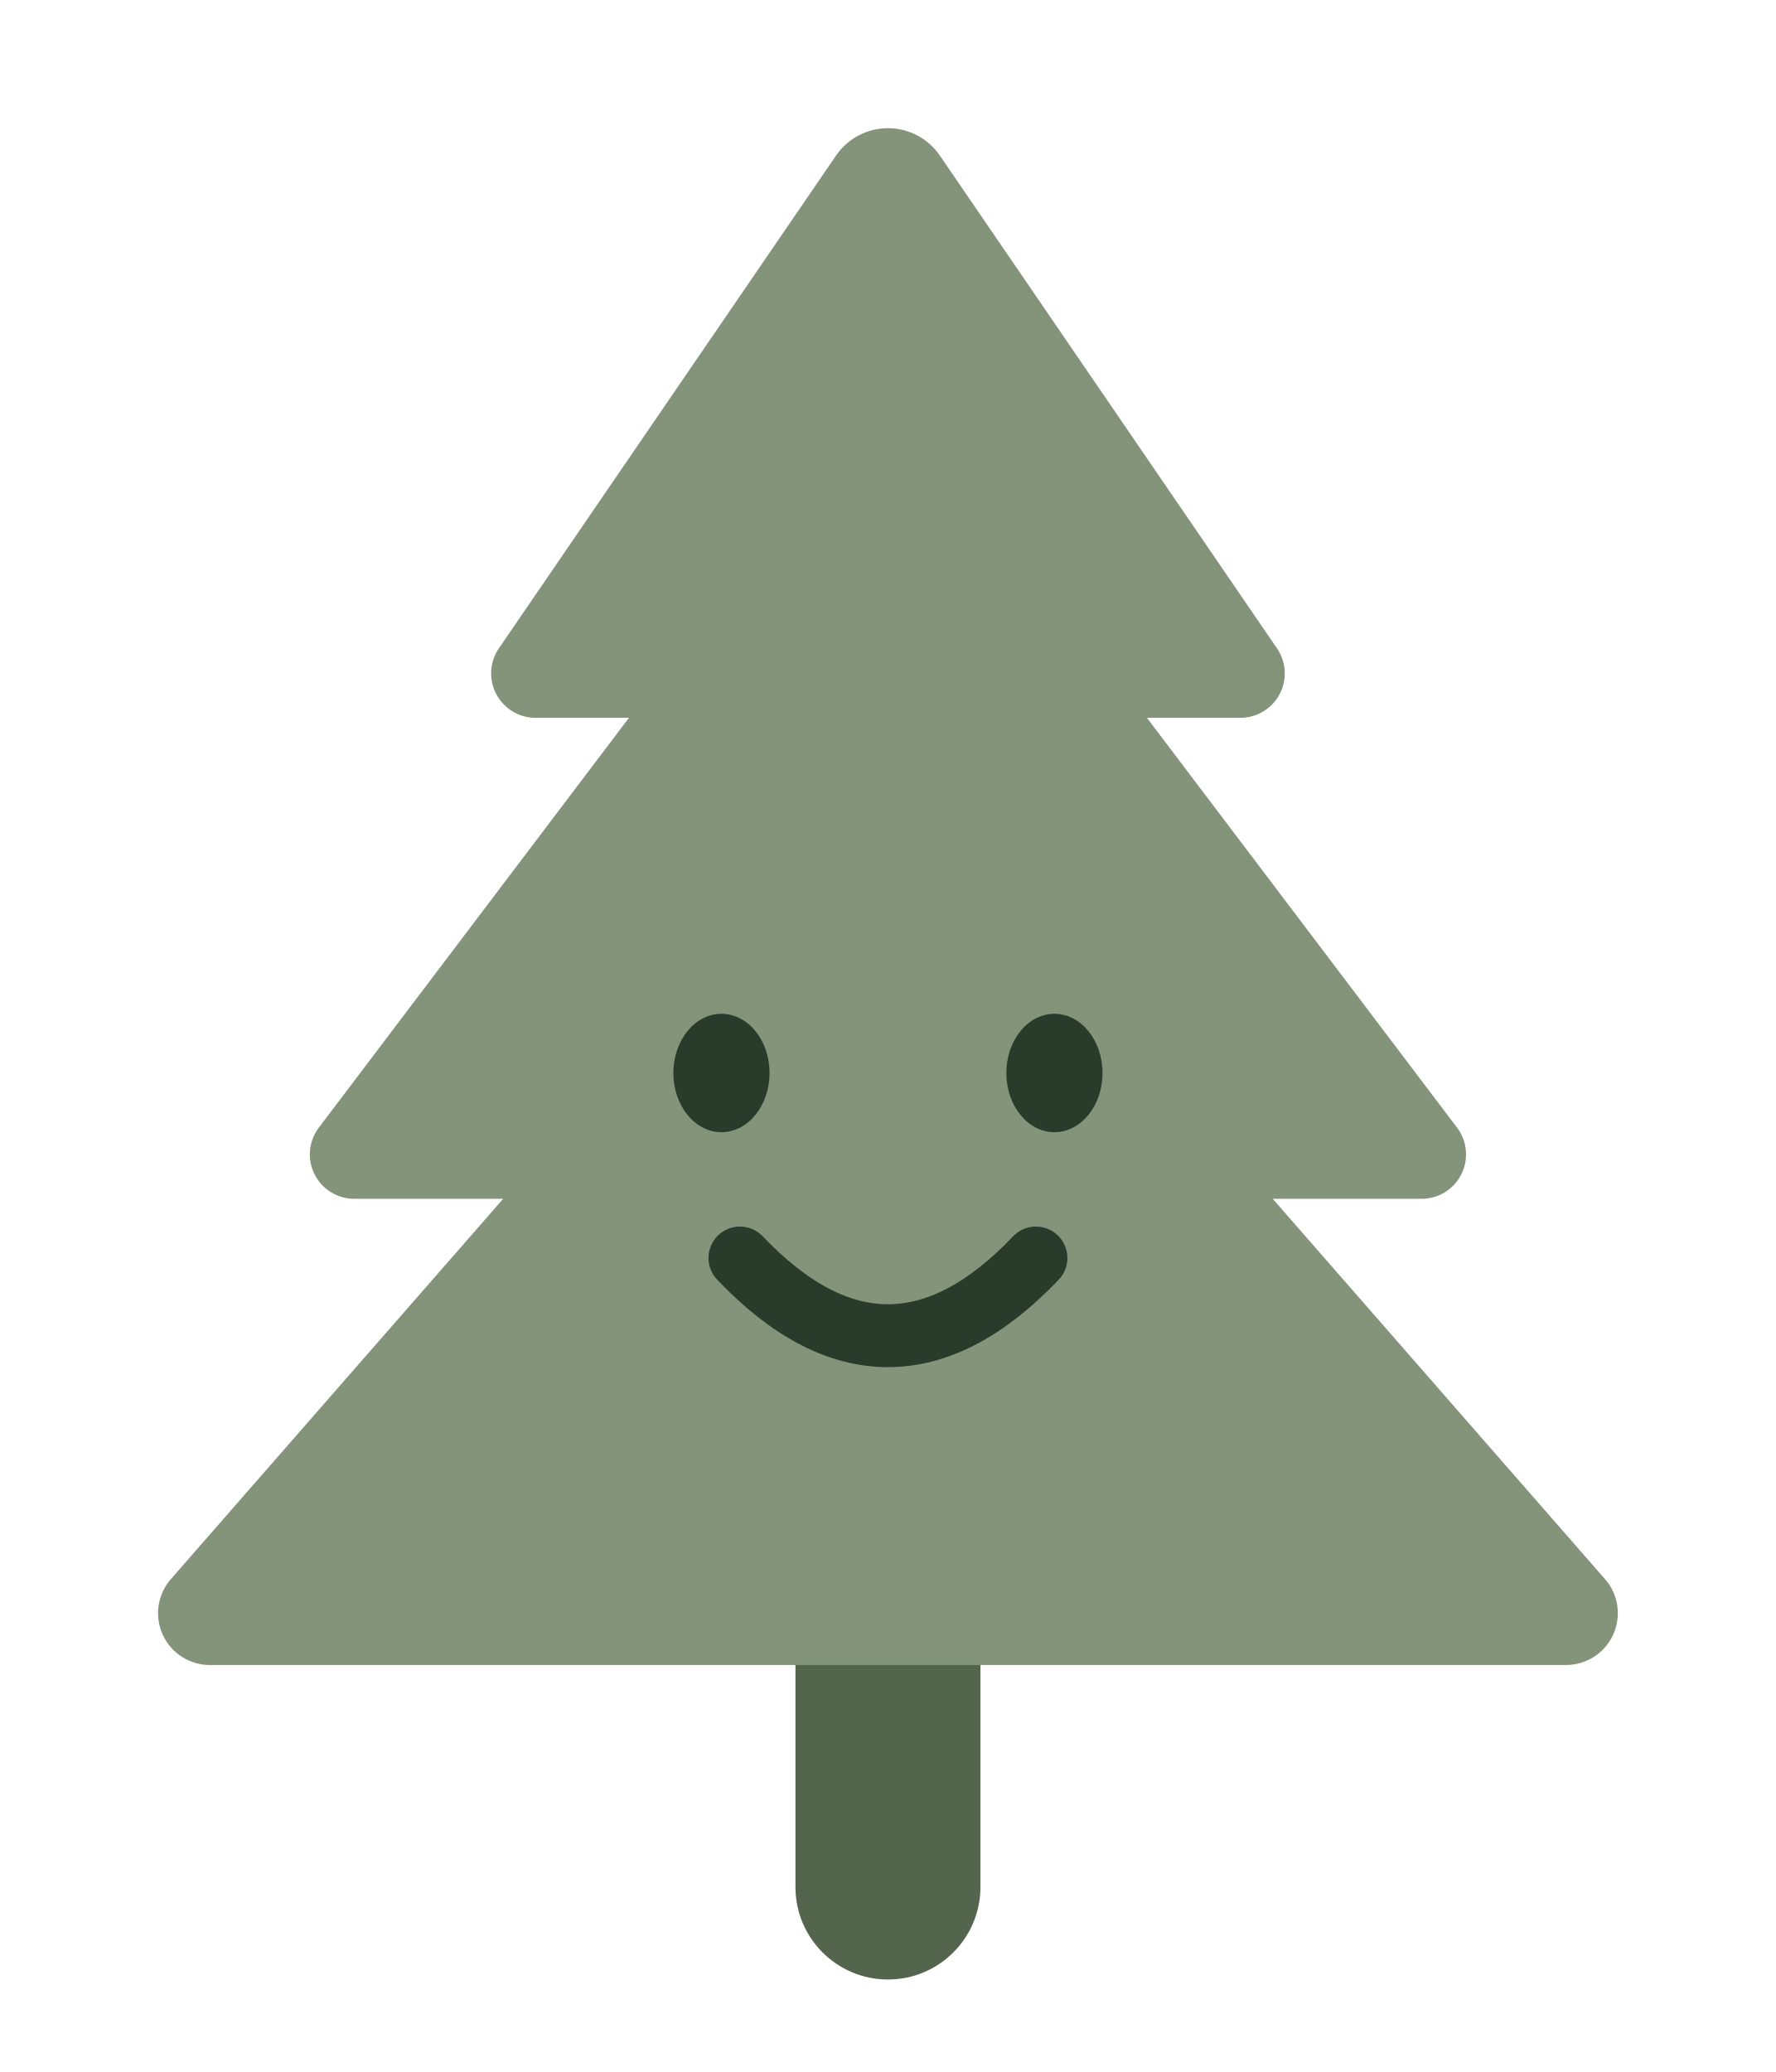
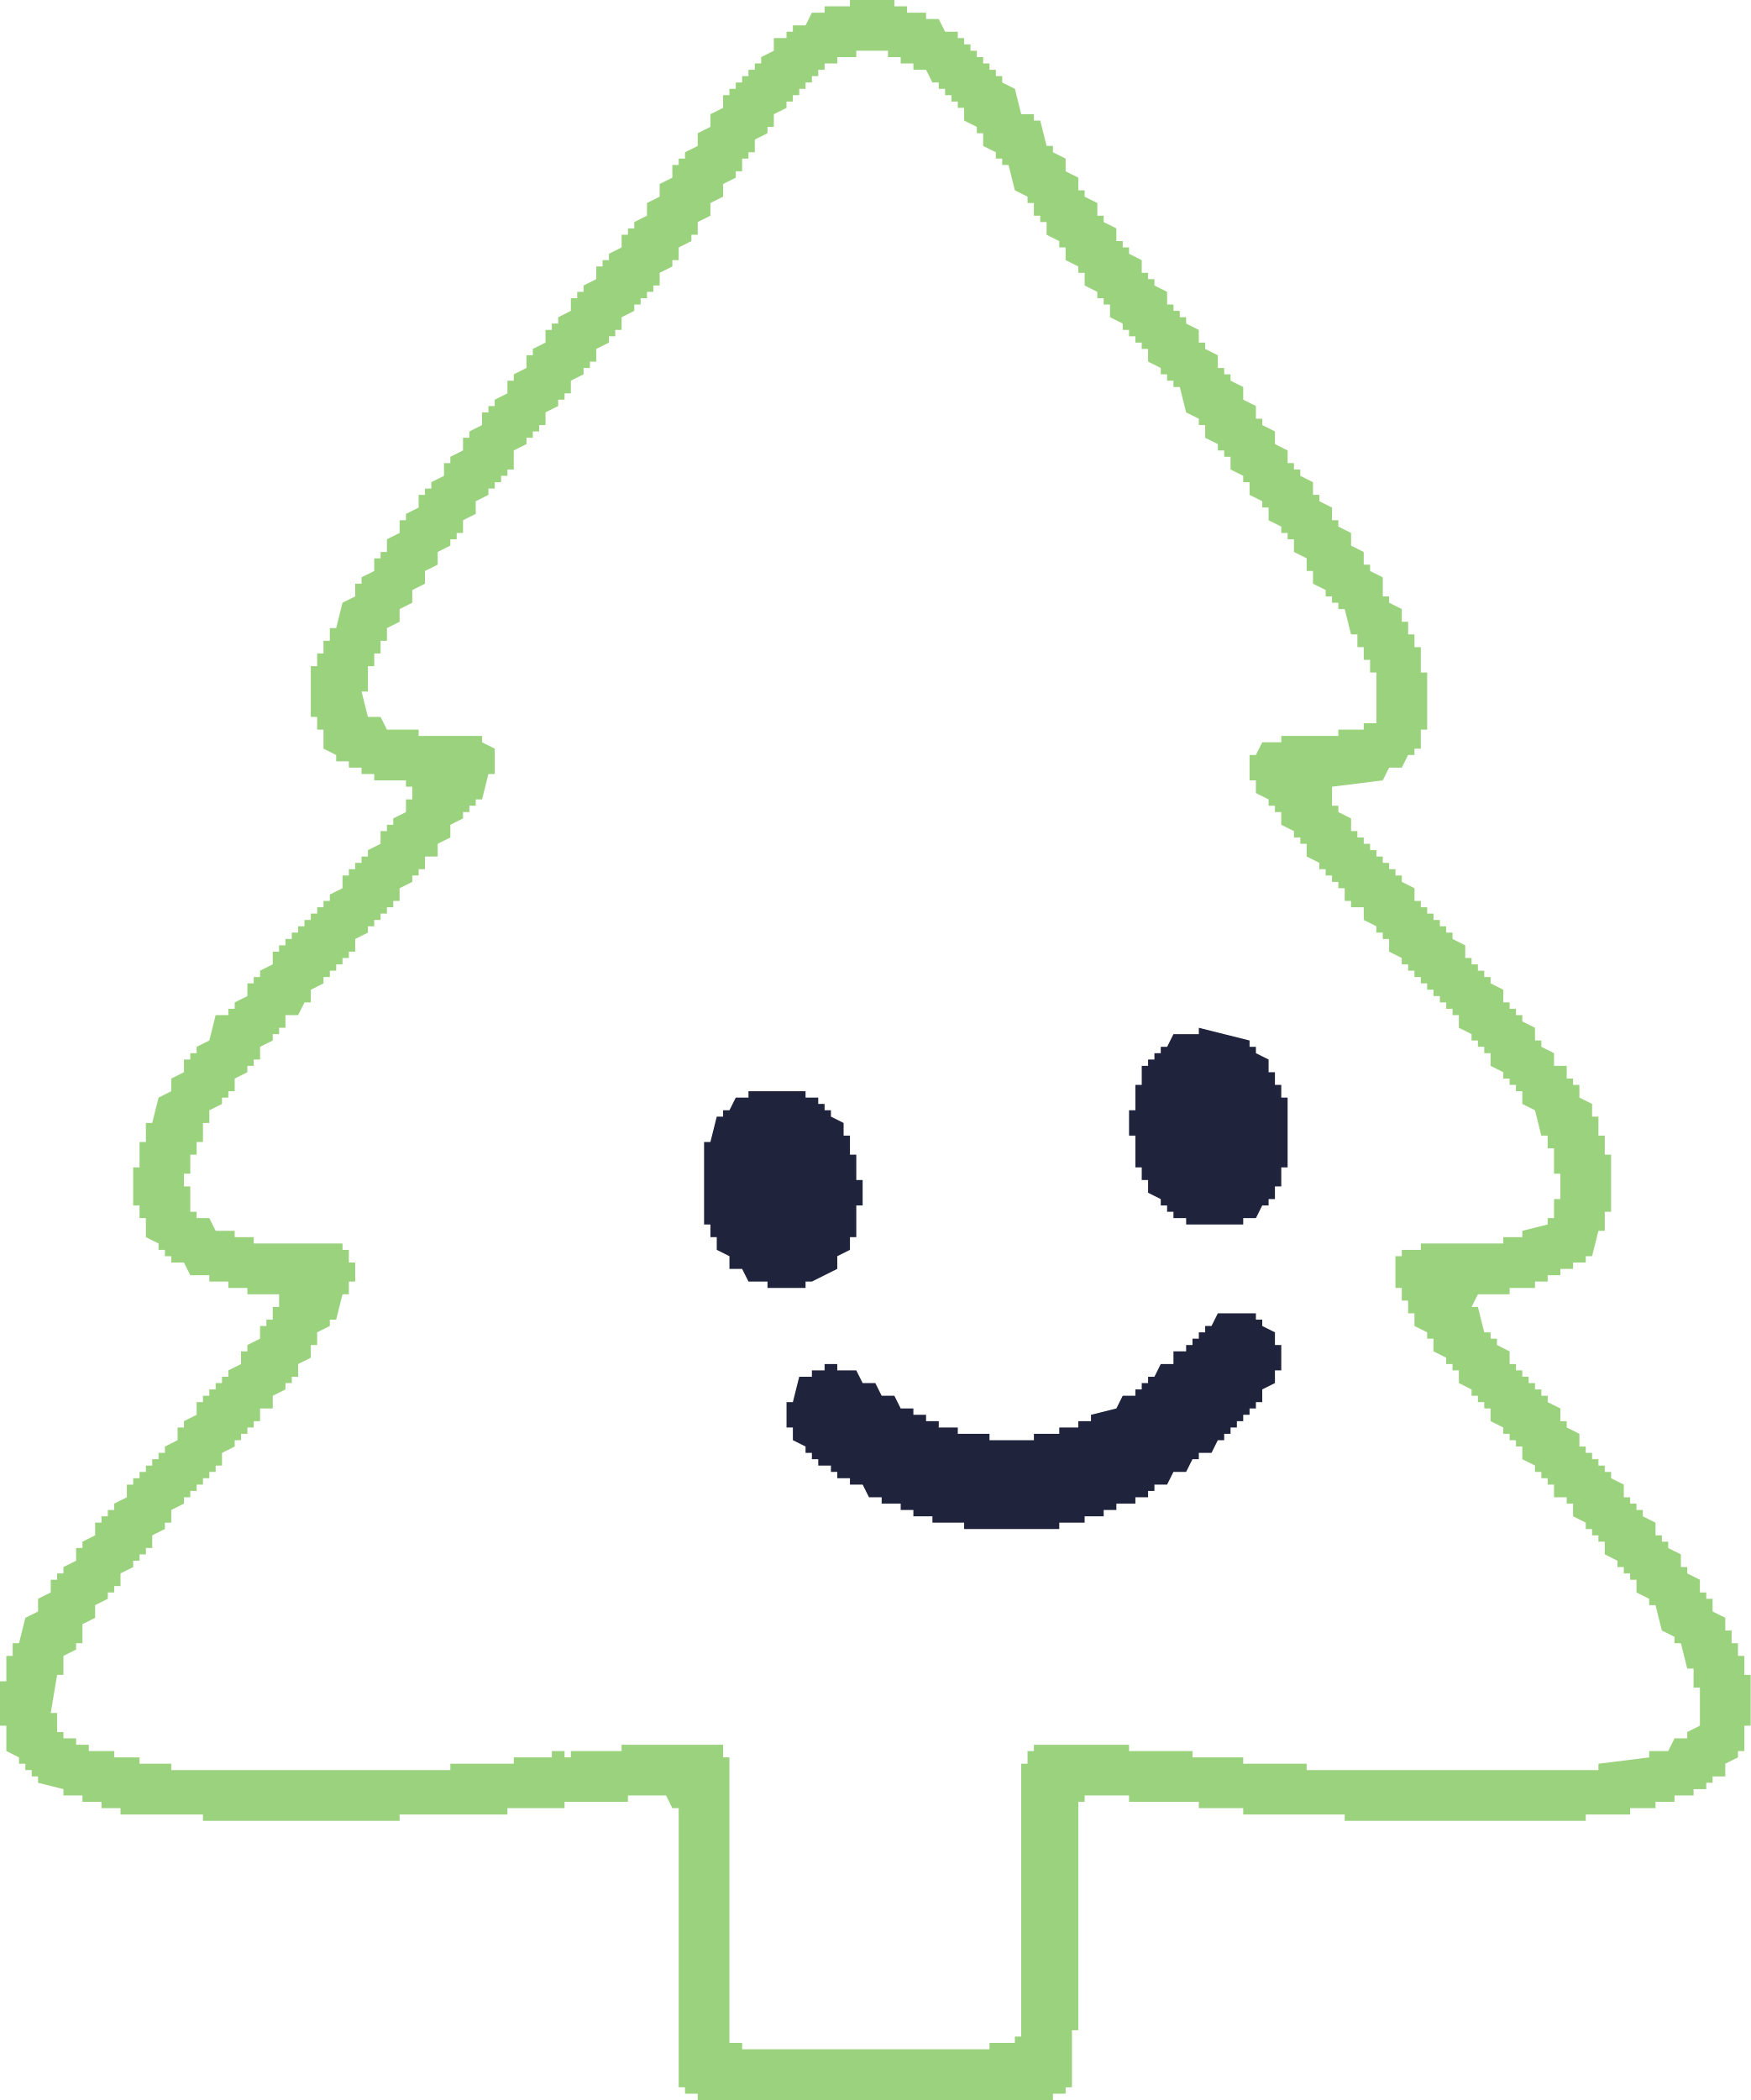
- <svg xmlns="http://www.w3.org/2000/svg" viewBox="0 0 48 56" fill="none">
-   <path d="M21.5 42h5v9a2.5 2.5 0 0 1-5 0z" fill="#53664d" />
-   <path d="M22.6 4.2a1.7 1.7 0 0 1 2.8 0l9.1 13.3a1.2 1.2 0 0 1-1 1.9H31l8.4 11.1a1.2 1.2 0 0 1-1 1.9h-4l9 10.3a1.4 1.4 0 0 1-1.1 2.3H5.7a1.4 1.4 0 0 1-1.1-2.3l9-10.3h-4a1.2 1.2 0 0 1-1-1.9L17 19.4h-2.5a1.2 1.2 0 0 1-1-1.9z" fill="#83947b" />
-   <ellipse cx="19.5" cy="29" rx="1.3" ry="1.6" fill="#293b2b" />
-   <ellipse cx="28.5" cy="29" rx="1.3" ry="1.6" fill="#293b2b" />
-   <path d="M20 34q4 4.2 8 0" stroke="#293b2b" stroke-width="1.7" stroke-linecap="round" />
+ <svg xmlns="http://www.w3.org/2000/svg" viewBox="0 0 276 331">
+   <path fill="#9bd27d" fill-rule="evenodd" d="M134,0 L141,0 L141,1 L143,1 L143,2 L146,2 L146,3 L148,3 L149,5 L151,5 L151,6 L152,6 L152,7 L153,7 L153,8 L154,8 L154,9 L155,9 L155,10 L156,10 L156,11 L157,11 L157,12 L158,12 L158,13 L160,14 L161,18 L163,18 L163,19 L164,19 L165,23 L166,23 L166,24 L168,25 L168,27 L170,28 L170,30 L171,30 L171,31 L173,32 L173,34 L174,34 L174,35 L176,36 L176,38 L177,38 L177,39 L178,39 L178,40 L180,41 L180,43 L181,43 L181,44 L182,44 L182,45 L184,46 L184,48 L185,48 L185,49 L186,49 L186,50 L187,50 L187,51 L189,52 L189,54 L190,54 L190,55 L192,56 L192,58 L193,58 L193,59 L194,59 L194,60 L196,61 L196,63 L198,64 L198,66 L199,66 L199,67 L201,68 L201,70 L203,71 L203,73 L204,73 L204,74 L205,74 L205,75 L207,76 L207,78 L208,78 L208,79 L210,80 L210,82 L211,82 L211,83 L213,84 L213,86 L215,87 L215,89 L216,89 L216,90 L218,91 L218,94 L219,94 L219,95 L221,96 L221,98 L222,98 L222,100 L223,100 L223,102 L224,102 L224,106 L225,106 L225,115 L224,115 L224,118 L223,118 L223,119 L222,119 L221,121 L219,121 L218,123 L210,124 L210,127 L211,127 L211,128 L213,129 L213,131 L214,131 L214,132 L215,132 L215,133 L216,133 L216,134 L217,134 L217,135 L218,135 L218,136 L219,136 L219,137 L220,137 L220,138 L221,138 L221,139 L223,140 L223,142 L224,142 L224,143 L225,143 L225,144 L226,144 L226,145 L227,145 L227,146 L228,146 L228,147 L229,147 L229,148 L231,149 L231,151 L232,151 L232,152 L233,152 L233,153 L234,153 L234,154 L235,154 L235,155 L237,156 L237,158 L238,158 L238,159 L239,159 L239,160 L240,160 L240,161 L242,162 L242,164 L243,164 L243,165 L245,166 L245,168 L247,168 L247,170 L248,170 L248,171 L249,171 L249,173 L251,174 L251,176 L252,176 L252,179 L253,179 L253,182 L254,182 L254,191 L253,191 L253,194 L252,194 L251,198 L250,198 L250,199 L248,199 L248,200 L246,200 L246,201 L244,201 L244,202 L242,202 L242,203 L238,203 L238,204 L233,204 L232,206 L233,206 L234,210 L235,210 L235,211 L236,211 L236,212 L238,213 L238,215 L239,215 L239,216 L240,216 L240,217 L241,217 L241,218 L242,218 L242,219 L243,219 L243,220 L244,220 L244,221 L246,222 L246,224 L247,224 L247,225 L249,226 L249,228 L250,228 L250,229 L251,229 L251,230 L252,230 L252,231 L253,231 L253,232 L254,232 L254,233 L256,234 L256,236 L257,236 L257,237 L258,237 L258,238 L259,238 L259,239 L261,240 L261,242 L262,242 L262,243 L263,243 L263,244 L265,245 L265,247 L266,247 L266,248 L268,249 L268,251 L269,251 L269,252 L270,252 L270,254 L272,255 L272,257 L273,257 L273,259 L274,259 L274,261 L275,261 L275,264 L276,264 L276,272 L275,272 L275,276 L274,276 L274,277 L272,278 L272,280 L270,280 L270,281 L269,281 L269,282 L267,282 L267,283 L264,283 L264,284 L261,284 L261,285 L257,285 L257,286 L250,286 L250,287 L212,287 L212,286 L196,286 L196,285 L189,285 L189,284 L178,284 L178,283 L171,283 L171,284 L170,284 L170,320 L169,320 L169,329 L168,329 L168,330 L166,330 L166,331 L140,331 L110,331 L110,330 L108,330 L108,329 L107,329 L107,285 L106,285 L105,283 L99,283 L99,284 L89,284 L89,285 L80,285 L80,286 L63,286 L63,287 L32,287 L32,286 L19,286 L19,285 L16,285 L16,284 L13,284 L13,283 L10,283 L10,282 L6,281 L6,280 L5,280 L5,279 L4,279 L4,278 L3,278 L3,277 L1,276 L1,272 L0,272 L0,265 L1,265 L1,261 L2,261 L2,259 L3,259 L4,255 L6,254 L6,252 L8,251 L8,249 L9,249 L9,248 L10,248 L10,247 L12,246 L12,244 L13,244 L13,243 L15,242 L15,240 L16,240 L16,239 L17,239 L17,238 L18,238 L18,237 L20,236 L20,234 L21,234 L21,233 L22,233 L22,232 L23,232 L23,231 L24,231 L24,230 L25,230 L25,229 L26,229 L26,228 L28,227 L28,225 L29,225 L29,224 L31,223 L31,221 L32,221 L32,220 L33,220 L33,219 L34,219 L34,218 L35,218 L35,217 L36,217 L36,216 L38,215 L38,213 L39,213 L39,212 L41,211 L41,209 L42,209 L42,208 L43,208 L43,206 L44,206 L44,204 L39,204 L39,203 L36,203 L36,202 L33,202 L33,201 L30,201 L29,199 L27,199 L27,198 L26,198 L26,197 L25,197 L25,196 L23,195 L23,192 L22,192 L22,190 L21,190 L21,184 L22,184 L22,180 L23,180 L23,177 L24,177 L25,173 L27,172 L27,170 L29,169 L29,167 L30,167 L30,166 L31,166 L31,165 L33,164 L34,160 L36,160 L36,159 L37,159 L37,158 L39,157 L39,155 L40,155 L40,154 L41,154 L41,153 L43,152 L43,150 L44,150 L44,149 L45,149 L45,148 L46,148 L46,147 L47,147 L47,146 L48,146 L48,145 L49,145 L49,144 L50,144 L50,143 L51,143 L51,142 L52,142 L52,141 L54,140 L54,138 L55,138 L55,137 L56,137 L56,136 L57,136 L57,135 L58,135 L58,134 L60,133 L60,131 L61,131 L61,130 L62,130 L62,129 L64,128 L64,126 L65,126 L65,124 L64,124 L64,123 L59,123 L59,122 L57,122 L57,121 L55,121 L55,120 L53,120 L53,119 L51,118 L51,115 L50,115 L50,113 L49,113 L49,105 L50,105 L50,103 L51,103 L51,101 L52,101 L52,99 L53,99 L54,95 L56,94 L56,92 L57,92 L57,91 L59,90 L59,88 L60,88 L60,87 L61,87 L61,85 L63,84 L63,82 L64,82 L64,81 L66,80 L66,78 L67,78 L67,77 L68,77 L68,76 L70,75 L70,73 L71,73 L71,72 L73,71 L73,69 L74,69 L74,68 L76,67 L76,65 L77,65 L77,64 L78,64 L78,63 L80,62 L80,60 L81,60 L81,59 L83,58 L83,56 L84,56 L84,55 L86,54 L86,52 L87,52 L87,51 L88,51 L88,50 L90,49 L90,47 L91,47 L91,46 L92,46 L92,45 L94,44 L94,42 L95,42 L95,41 L96,41 L96,40 L98,39 L98,37 L99,37 L99,36 L100,36 L100,35 L102,34 L102,32 L104,31 L104,29 L106,28 L106,26 L107,26 L107,25 L108,25 L108,24 L110,23 L110,21 L112,20 L112,18 L114,17 L114,15 L115,15 L115,14 L116,14 L116,13 L117,13 L117,12 L118,12 L118,11 L119,11 L119,10 L120,10 L120,9 L122,8 L122,6 L124,6 L124,5 L125,5 L125,4 L127,4 L128,2 L130,2 L130,1 L134,1 L134,0 Z M136,8 L135,8 L135,9 L132,9 L132,10 L130,10 L130,11 L129,11 L129,12 L128,12 L128,13 L127,13 L127,14 L126,14 L126,15 L125,15 L125,16 L124,16 L124,17 L122,18 L122,20 L121,20 L121,21 L119,22 L119,24 L118,24 L118,25 L117,25 L117,27 L116,27 L116,28 L114,29 L114,31 L112,32 L112,34 L110,35 L110,37 L109,37 L109,38 L107,39 L107,41 L106,41 L106,42 L104,43 L104,45 L103,45 L103,46 L102,46 L102,47 L101,47 L101,48 L100,48 L100,49 L98,50 L98,52 L97,52 L97,53 L96,53 L96,54 L94,55 L94,57 L93,57 L93,58 L92,58 L92,59 L90,60 L90,62 L89,62 L89,63 L88,63 L88,64 L86,65 L86,67 L85,67 L85,68 L84,68 L84,69 L83,69 L83,70 L81,71 L81,74 L80,74 L80,75 L79,75 L79,76 L78,76 L78,77 L77,77 L77,78 L75,79 L75,81 L73,82 L73,84 L72,84 L72,85 L71,85 L71,86 L69,87 L69,89 L67,90 L67,92 L65,93 L65,95 L63,96 L63,98 L61,99 L61,101 L60,101 L60,103 L59,103 L59,105 L58,105 L58,109 L57,109 L58,113 L60,113 L61,115 L66,115 L66,116 L76,116 L76,117 L78,118 L78,122 L77,122 L76,126 L75,126 L75,127 L74,127 L74,128 L73,128 L73,129 L71,130 L71,132 L69,133 L69,135 L67,135 L67,137 L66,137 L66,138 L65,138 L65,139 L63,140 L63,142 L62,142 L62,143 L61,143 L61,144 L60,144 L60,145 L59,145 L59,146 L58,146 L58,147 L56,148 L56,150 L55,150 L55,151 L54,151 L54,152 L53,152 L53,153 L52,153 L52,154 L51,154 L51,155 L49,156 L49,158 L48,158 L47,160 L45,160 L45,162 L44,162 L44,163 L43,163 L43,164 L41,165 L41,167 L40,167 L40,168 L39,168 L39,169 L37,170 L37,172 L36,172 L36,173 L35,173 L35,174 L33,175 L33,177 L32,177 L32,180 L31,180 L31,182 L30,182 L30,185 L29,185 L29,187 L30,187 L30,191 L31,191 L31,192 L33,192 L34,194 L37,194 L37,195 L40,195 L40,196 L54,196 L54,197 L55,197 L55,199 L56,199 L56,202 L55,202 L55,204 L54,204 L53,208 L52,208 L52,209 L50,210 L50,212 L49,212 L49,214 L47,215 L47,217 L46,217 L46,218 L45,218 L45,219 L43,220 L43,222 L41,222 L41,224 L40,224 L40,225 L39,225 L39,226 L38,226 L38,227 L37,227 L37,228 L35,229 L35,231 L34,231 L34,232 L33,232 L33,233 L32,233 L32,234 L31,234 L31,235 L30,235 L30,236 L29,236 L29,237 L27,238 L27,240 L26,240 L26,241 L24,242 L24,244 L23,244 L23,245 L22,245 L22,246 L21,246 L21,247 L19,248 L19,250 L18,250 L18,251 L17,251 L17,252 L15,253 L15,255 L13,256 L13,259 L12,259 L12,260 L10,261 L10,264 L9,264 L8,270 L9,270 L9,273 L10,273 L10,274 L12,274 L12,275 L14,275 L14,276 L18,276 L18,277 L22,277 L22,278 L27,278 L27,279 L71,279 L71,278 L81,278 L81,277 L87,277 L87,276 L89,276 L89,277 L90,277 L90,276 L98,276 L98,275 L114,275 L114,277 L115,277 L115,322 L117,322 L117,323 L137,323 L156,323 L156,322 L160,322 L160,321 L161,321 L161,278 L162,278 L162,276 L163,276 L163,275 L178,275 L178,276 L188,276 L188,277 L196,277 L196,278 L206,278 L206,279 L252,279 L252,278 L260,277 L260,276 L263,276 L264,274 L266,274 L266,273 L268,272 L268,266 L267,266 L267,263 L266,263 L265,259 L264,259 L264,258 L262,257 L261,253 L260,253 L260,252 L258,251 L258,249 L257,249 L257,248 L256,248 L256,247 L255,247 L255,246 L253,245 L253,243 L252,243 L252,242 L251,242 L251,241 L250,241 L250,240 L248,239 L248,237 L247,237 L247,236 L245,236 L245,234 L244,234 L244,233 L243,233 L243,232 L242,232 L242,231 L240,230 L240,228 L239,228 L239,227 L238,227 L238,226 L237,226 L237,225 L235,224 L235,222 L234,222 L234,221 L233,221 L233,220 L232,220 L232,219 L230,218 L230,216 L229,216 L229,215 L228,215 L228,214 L226,213 L226,211 L225,211 L225,210 L223,209 L223,207 L222,207 L222,205 L221,205 L221,203 L220,203 L220,198 L221,198 L221,197 L224,197 L224,196 L237,196 L237,195 L240,195 L240,194 L244,193 L244,192 L245,192 L245,189 L246,189 L246,185 L245,185 L245,181 L244,181 L244,179 L243,179 L242,175 L240,174 L240,172 L239,172 L239,171 L238,171 L238,170 L237,170 L237,169 L235,168 L235,166 L234,166 L234,165 L233,165 L233,164 L232,164 L232,163 L230,162 L230,160 L229,160 L229,159 L228,159 L228,158 L227,158 L227,157 L226,157 L226,156 L225,156 L225,155 L224,155 L224,154 L223,154 L223,153 L222,153 L222,152 L221,152 L221,151 L219,150 L219,148 L218,148 L218,147 L217,147 L217,146 L215,145 L215,143 L213,143 L213,142 L212,142 L212,140 L211,140 L211,139 L210,139 L210,138 L209,138 L209,137 L208,137 L208,136 L206,135 L206,133 L205,133 L205,132 L204,132 L204,131 L202,130 L202,128 L201,128 L201,127 L200,127 L200,126 L198,125 L198,123 L197,123 L197,119 L198,119 L199,117 L202,117 L202,116 L211,116 L211,115 L215,115 L215,114 L217,114 L217,106 L216,106 L216,104 L215,104 L215,102 L214,102 L214,100 L213,100 L212,96 L211,96 L211,95 L210,95 L210,94 L209,94 L209,93 L207,92 L207,90 L206,90 L206,88 L204,87 L204,85 L203,85 L203,84 L202,84 L202,83 L200,82 L200,80 L199,80 L199,79 L197,78 L197,76 L196,76 L196,75 L194,74 L194,72 L193,72 L193,71 L192,71 L192,70 L190,69 L190,67 L189,67 L189,66 L187,65 L186,61 L185,61 L185,60 L184,60 L184,59 L183,59 L183,58 L181,57 L181,55 L180,55 L180,54 L179,54 L179,53 L178,53 L178,52 L177,52 L177,51 L175,50 L175,48 L174,48 L174,47 L173,47 L173,46 L171,45 L171,43 L170,43 L170,42 L168,41 L168,39 L167,39 L167,38 L165,37 L165,35 L164,35 L164,34 L163,34 L163,32 L162,32 L162,31 L160,30 L159,26 L158,26 L158,25 L157,25 L157,24 L155,23 L155,21 L154,21 L154,20 L152,19 L152,17 L151,17 L151,16 L150,16 L150,15 L149,15 L149,14 L148,14 L148,13 L147,13 L146,11 L144,11 L144,10 L142,10 L142,9 L140,9 L140,8 L136,8 Z" />
+   <path fill="#20233c" fill-rule="evenodd" d="M189,162 L197,164 L197,165 L198,165 L198,166 L200,167 L200,169 L201,169 L201,171 L202,171 L202,173 L203,173 L203,184 L202,184 L202,187 L201,187 L201,189 L200,189 L200,190 L199,190 L198,192 L196,192 L196,193 L192,193 L187,193 L187,192 L185,192 L185,191 L184,191 L184,190 L183,190 L183,189 L181,188 L181,186 L180,186 L180,184 L179,184 L179,179 L178,179 L178,175 L179,175 L179,171 L180,171 L180,168 L181,168 L181,167 L182,167 L182,166 L183,166 L183,165 L184,165 L185,163 L189,163 L189,162 Z M118,172 L127,172 L127,173 L129,173 L129,174 L130,174 L130,175 L131,175 L131,176 L133,177 L133,179 L134,179 L134,182 L135,182 L135,186 L136,186 L136,190 L135,190 L135,195 L134,195 L134,197 L132,198 L132,200 L128,202 L127,202 L127,203 L121,203 L121,202 L118,202 L117,200 L115,200 L115,198 L113,197 L113,195 L112,195 L112,193 L111,193 L111,180 L112,180 L113,176 L114,176 L114,175 L115,175 L116,173 L118,173 L118,172 Z M192,207 L198,207 L198,208 L199,208 L199,209 L201,210 L201,212 L202,212 L202,216 L201,216 L201,218 L199,219 L199,221 L198,221 L198,222 L197,222 L197,223 L196,223 L196,224 L195,224 L195,225 L194,225 L194,226 L193,226 L193,227 L192,227 L191,229 L189,229 L189,230 L188,230 L187,232 L185,232 L184,234 L182,234 L182,235 L181,235 L181,236 L179,236 L179,237 L176,237 L176,238 L174,238 L174,239 L171,239 L171,240 L167,240 L167,241 L152,241 L152,240 L147,240 L147,239 L144,239 L144,238 L142,238 L142,237 L139,237 L139,236 L137,236 L136,234 L134,234 L134,233 L132,233 L132,232 L131,232 L131,231 L129,231 L129,230 L128,230 L128,229 L127,229 L127,228 L125,227 L125,225 L124,225 L124,221 L125,221 L126,217 L128,217 L128,216 L130,216 L130,215 L132,215 L132,216 L135,216 L136,218 L138,218 L139,220 L141,220 L142,222 L144,222 L144,223 L146,223 L146,224 L148,224 L148,225 L151,225 L151,226 L156,226 L156,227 L163,227 L163,226 L167,226 L167,225 L170,225 L170,224 L172,224 L172,223 L176,222 L177,220 L179,220 L179,219 L180,219 L180,218 L181,218 L181,217 L182,217 L183,215 L185,215 L185,213 L187,213 L187,212 L188,212 L188,211 L189,211 L189,210 L190,210 L190,209 L191,209 L192,207 Z" />
</svg>
